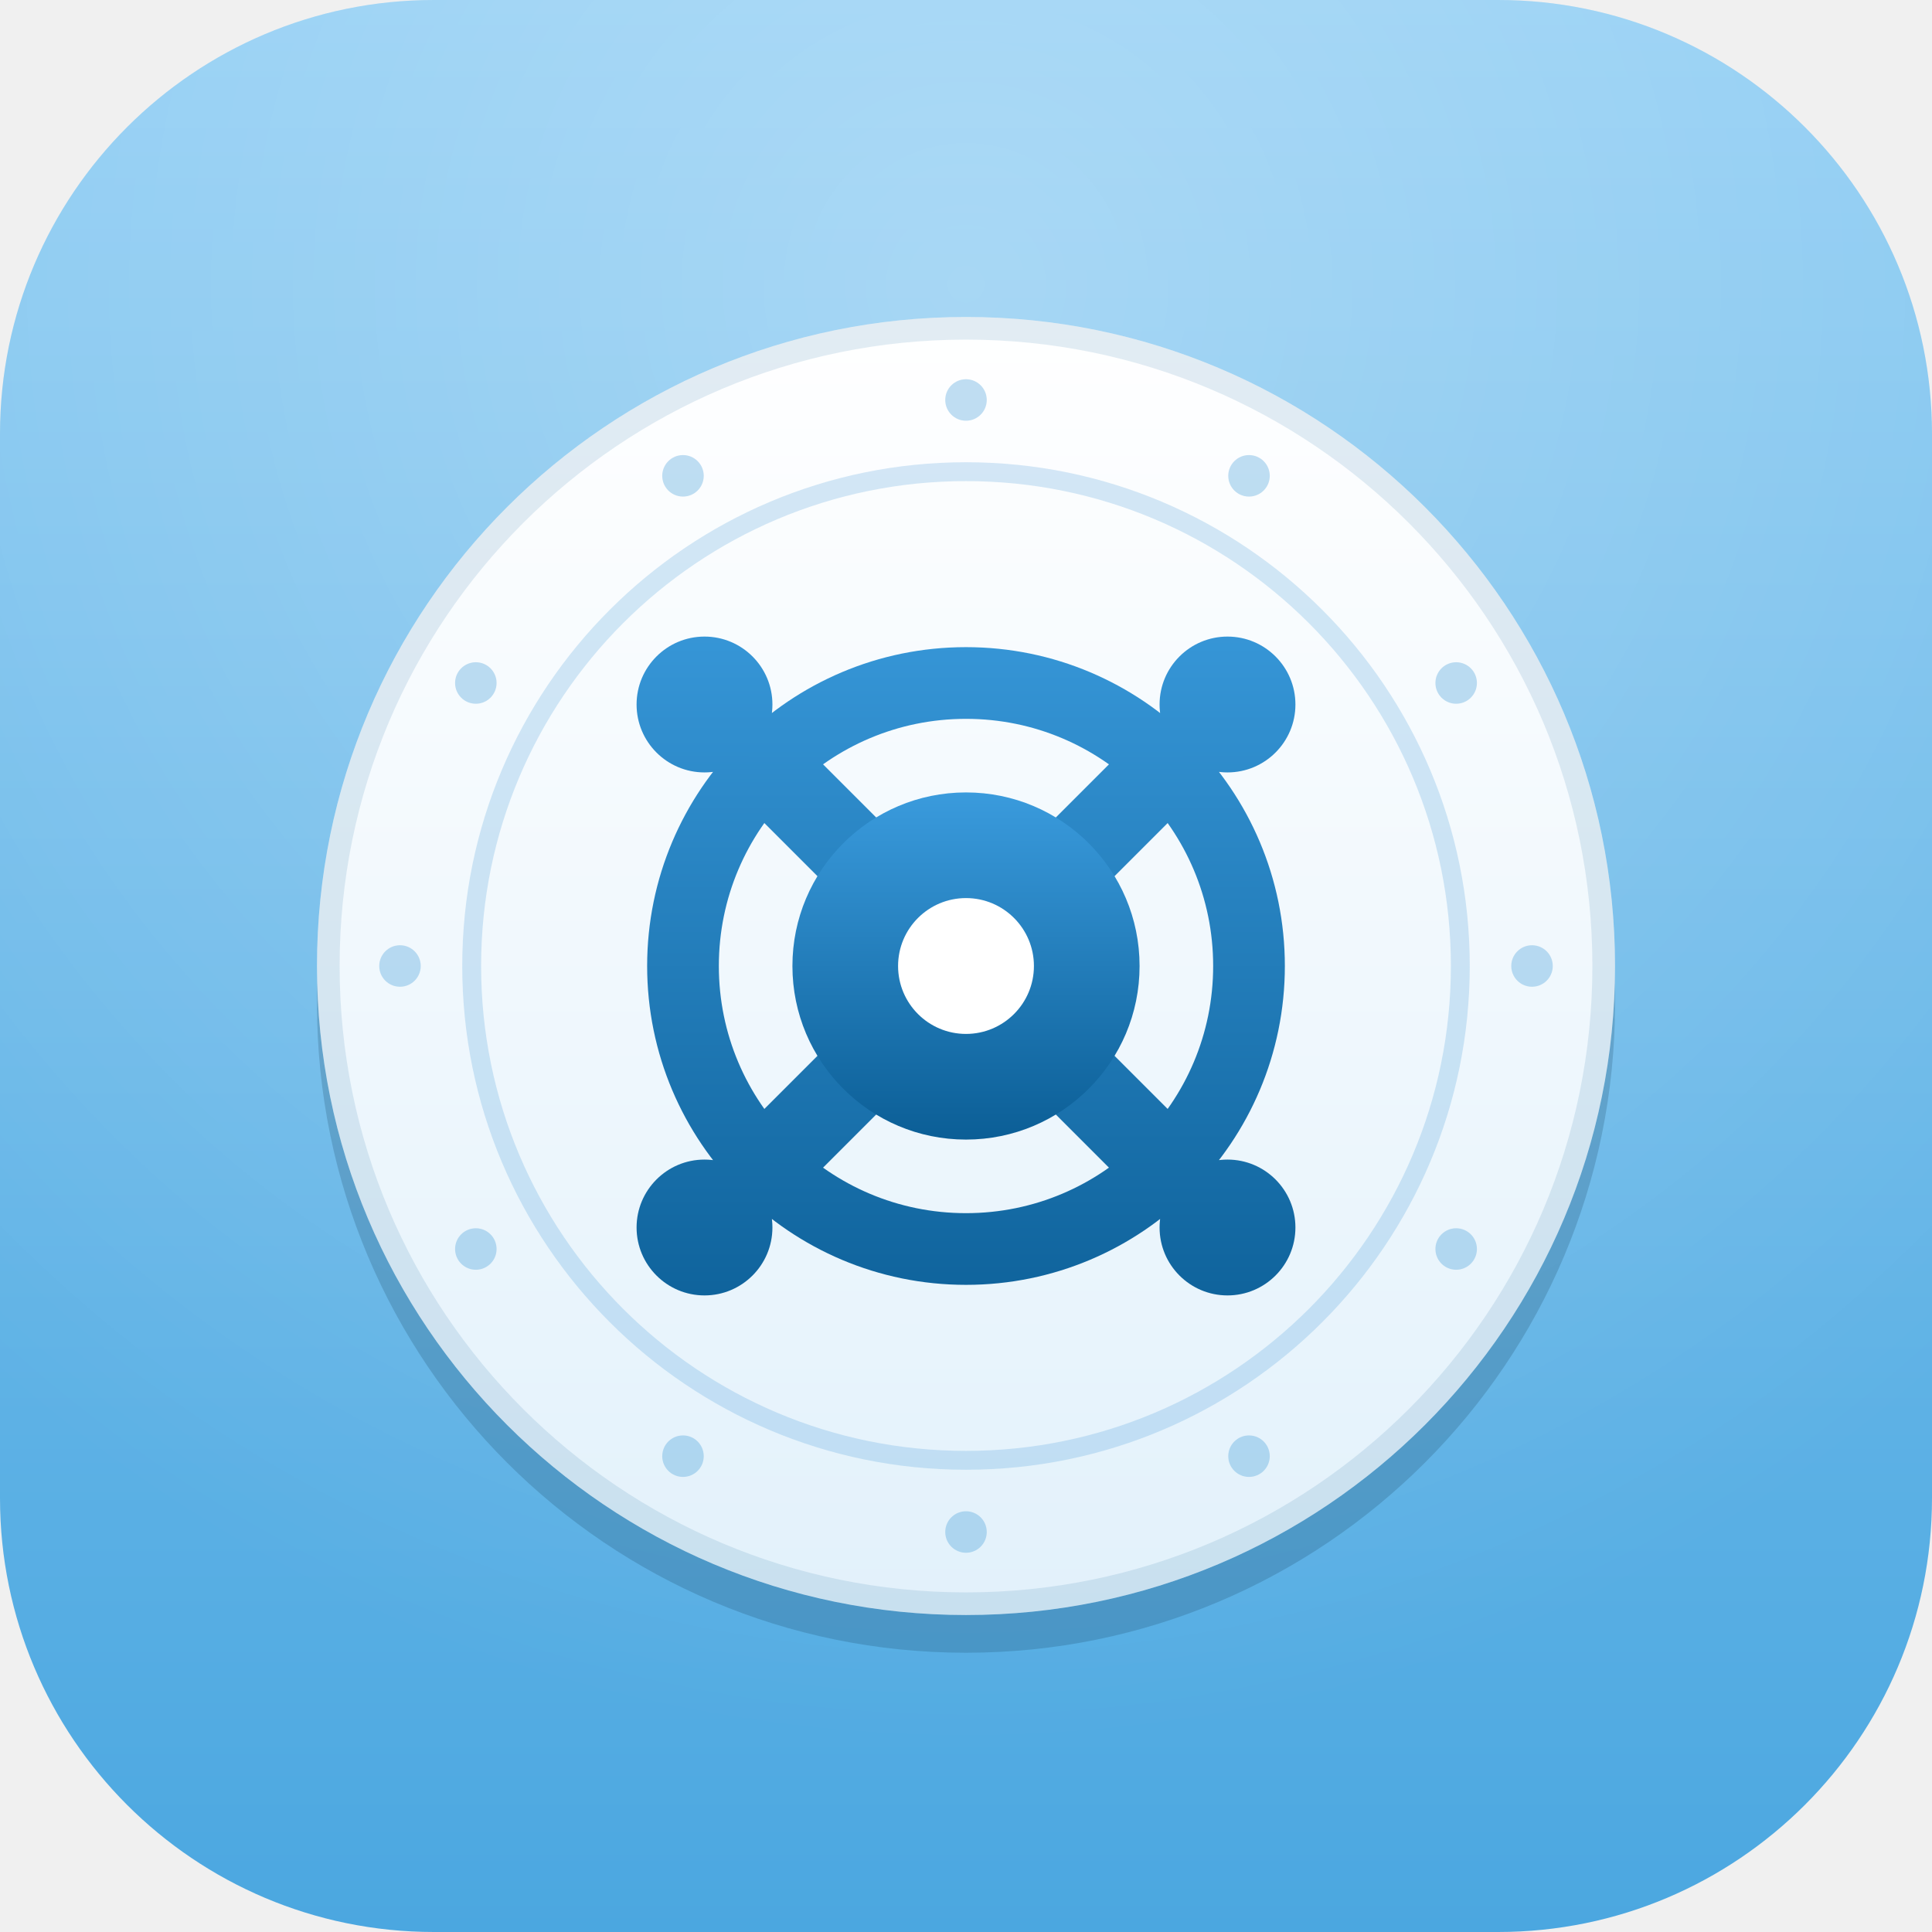
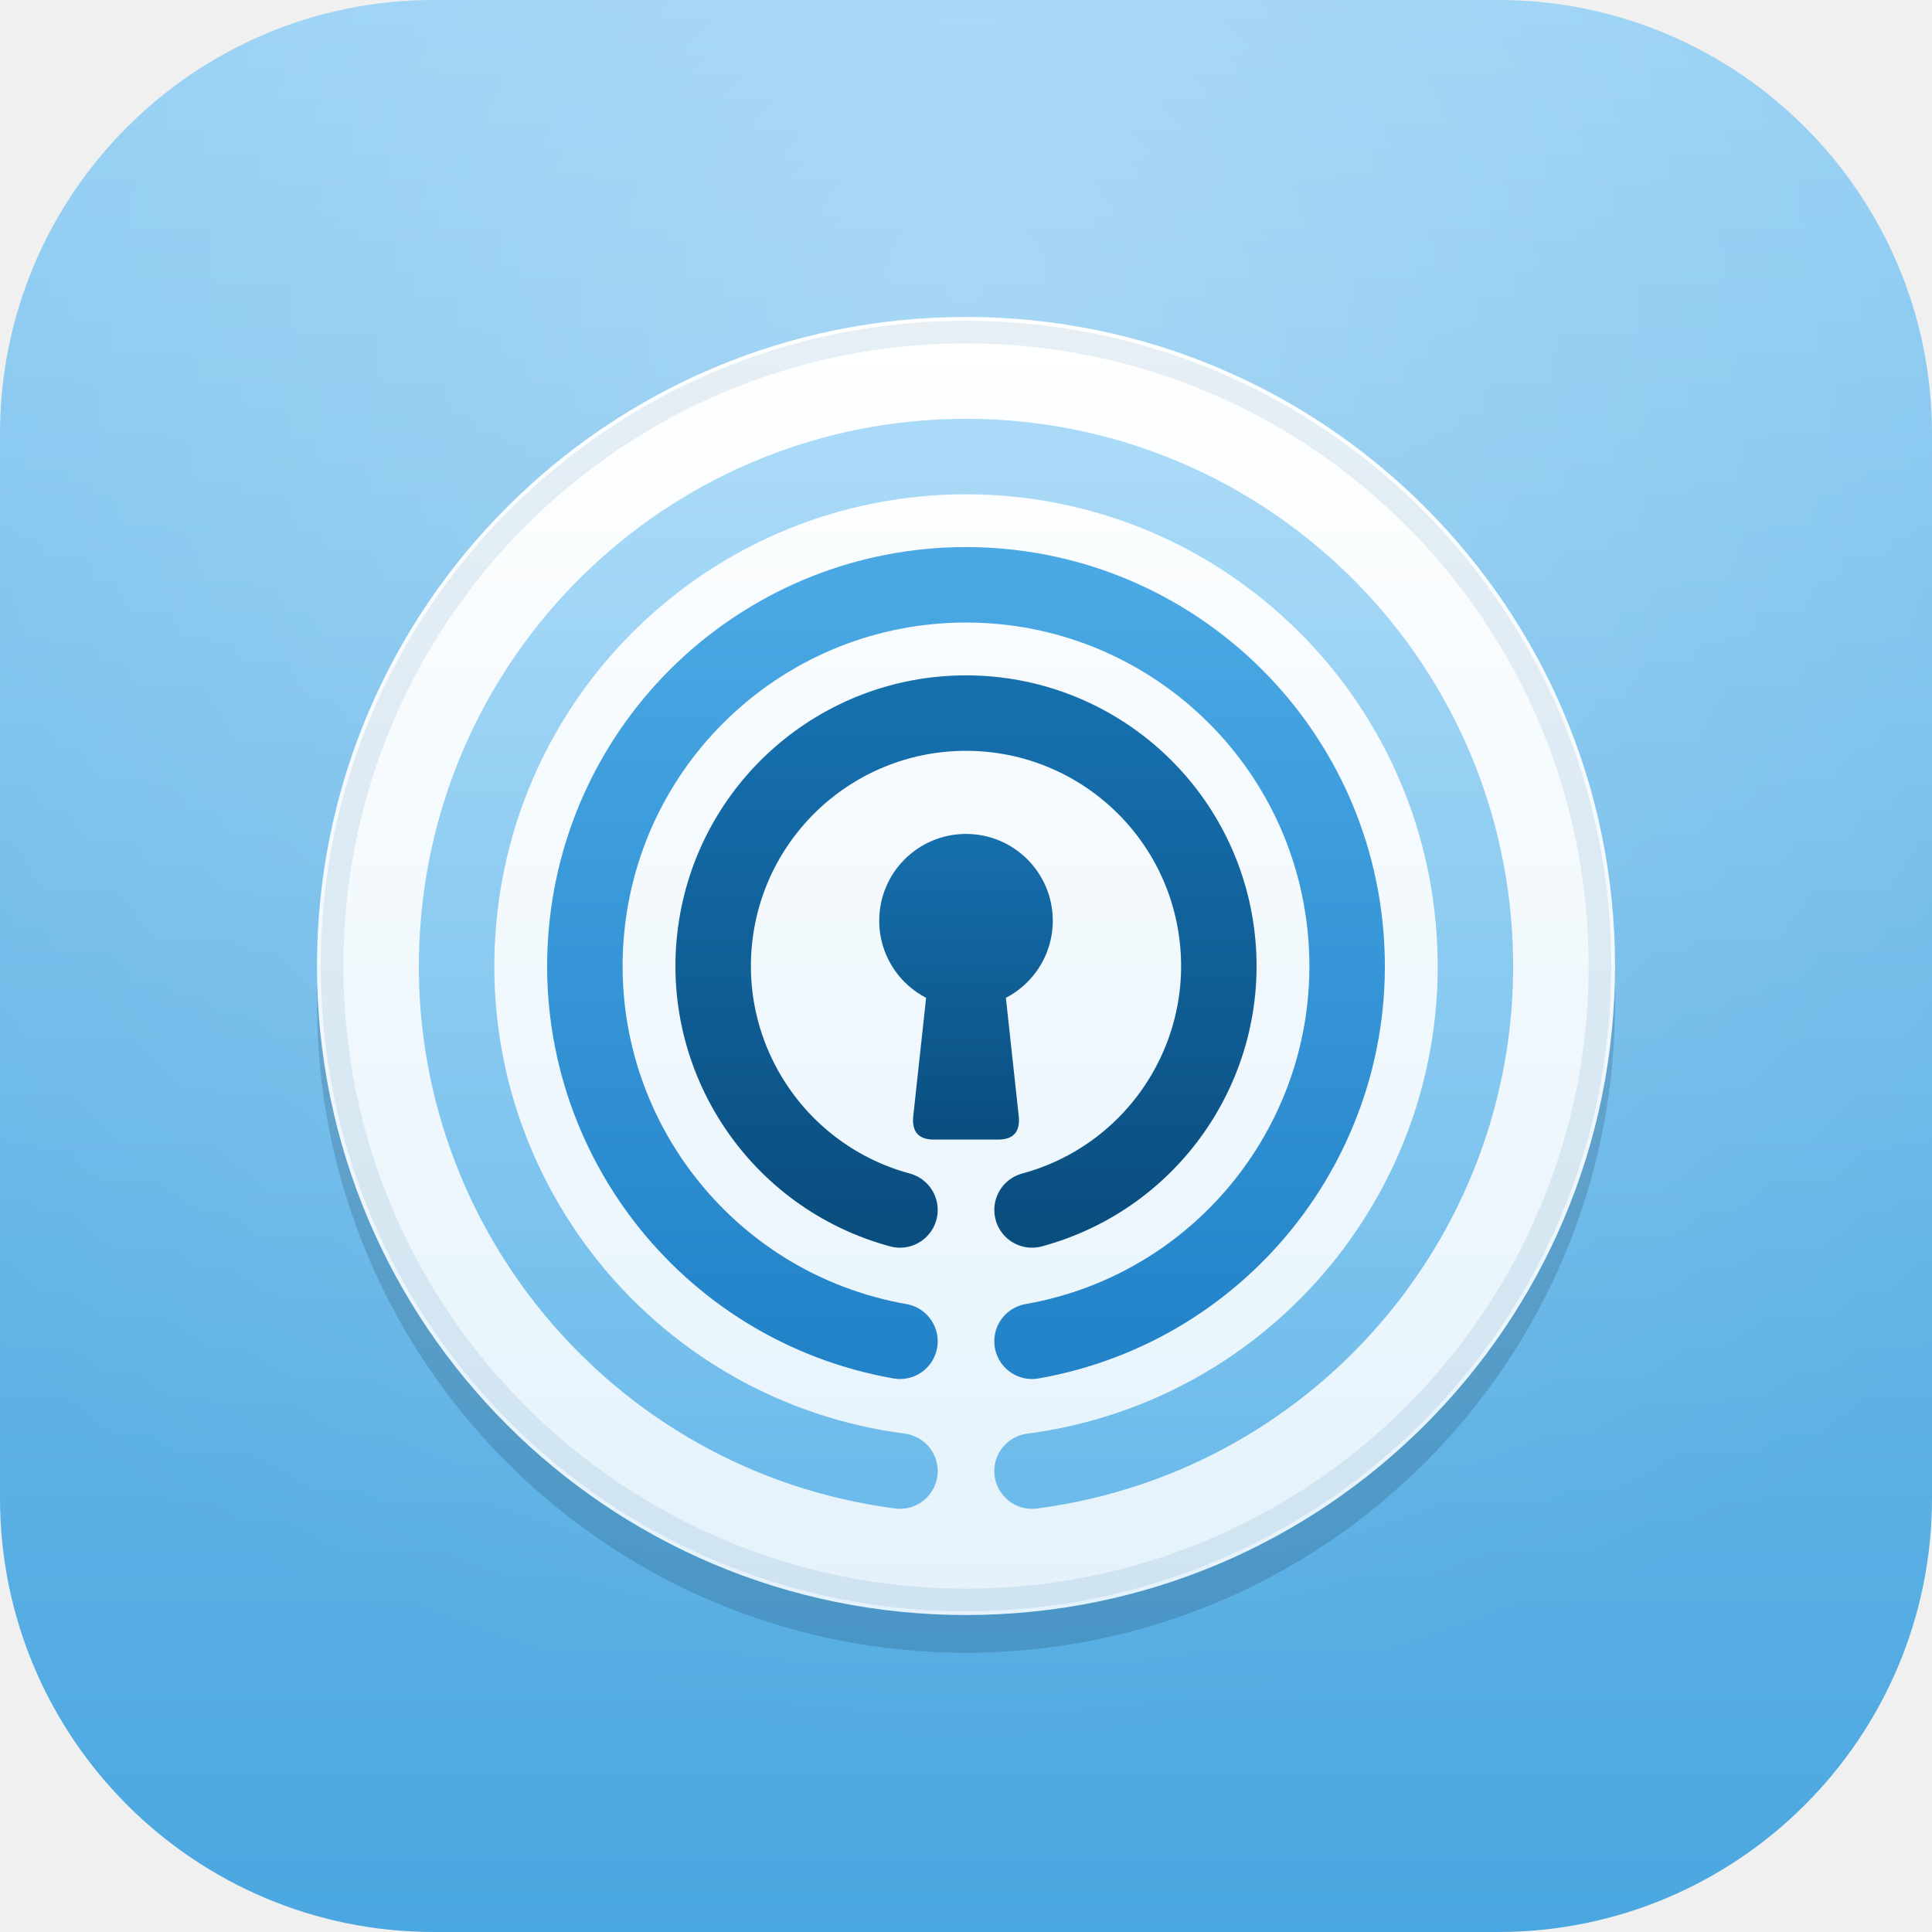
<svg xmlns="http://www.w3.org/2000/svg" viewBox="0 0 1024 1024" width="1024" height="1024">
  <defs>
    <clipPath id="sq">
      <rect width="1024" height="1024" rx="230" />
    </clipPath>
  </defs>
  <g clip-path="url(#sq)">
    <defs>
      <linearGradient id="L0bg" gradientUnits="userSpaceOnUse" x1="0" y1="0" x2="0" y2="1024">
        <stop offset="0" stop-color="#8FCDF3" />
        <stop offset="1" stop-color="#4BA7E0" />
      </linearGradient>
      <radialGradient id="L0hi" cx=".5" cy=".15" r=".75">
        <stop offset="0" stop-color="#FFFFFF" stop-opacity=".28" />
        <stop offset="1" stop-color="#FFFFFF" stop-opacity="0" />
      </radialGradient>
    </defs>
    <rect width="1024" height="1024" fill="url(#L0bg)" />
    <rect width="1024" height="1024" fill="url(#L0hi)" />
    <circle cx="512" cy="532" r="344" fill="#0B2A40" fill-opacity=".18" />
    <defs>
      <linearGradient id="L1d" gradientUnits="userSpaceOnUse" x1="0" y1="168" x2="0" y2="856">
        <stop offset="0" stop-color="#FFFFFF" />
-         <stop offset="1" stop-color="#E2F1FB" />
+         <stop offset="1" stop-color="#E4F2FB" />
      </linearGradient>
    </defs>
    <circle cx="512" cy="512" r="344" fill="url(#L1d)" />
-     <circle cx="512" cy="512" r="338" fill="none" stroke="#0B5E96" stroke-opacity=".12" stroke-width="12" />
-     <circle cx="512" cy="512" r="262" fill="none" stroke="#2E8FD3" stroke-opacity=".20" stroke-width="10" />
-     <circle cx="512.0" cy="212.0" r="11" fill="#2E8FD3" fill-opacity=".30" />
-     <circle cx="662.0" cy="252.2" r="11" fill="#2E8FD3" fill-opacity=".30" />
-     <circle cx="771.8" cy="362.0" r="11" fill="#2E8FD3" fill-opacity=".30" />
-     <circle cx="812.0" cy="512.0" r="11" fill="#2E8FD3" fill-opacity=".30" />
-     <circle cx="771.8" cy="662.0" r="11" fill="#2E8FD3" fill-opacity=".30" />
-     <circle cx="662.0" cy="771.8" r="11" fill="#2E8FD3" fill-opacity=".30" />
-     <circle cx="512.0" cy="812.0" r="11" fill="#2E8FD3" fill-opacity=".30" />
-     <circle cx="362.0" cy="771.8" r="11" fill="#2E8FD3" fill-opacity=".30" />
-     <circle cx="252.2" cy="662.0" r="11" fill="#2E8FD3" fill-opacity=".30" />
-     <circle cx="212.0" cy="512.0" r="11" fill="#2E8FD3" fill-opacity=".30" />
-     <circle cx="252.2" cy="362.0" r="11" fill="#2E8FD3" fill-opacity=".30" />
-     <circle cx="362.0" cy="252.2" r="11" fill="#2E8FD3" fill-opacity=".30" />
+     <circle cx="512" cy="512" r="336" fill="none" stroke="#0B5E96" stroke-opacity=".10" stroke-width="12" />
    <defs>
-       <linearGradient id="L2w" gradientUnits="userSpaceOnUse" x1="0" y1="300" x2="0" y2="724">
-         <stop offset="0" stop-color="#3A9BDD" />
-         <stop offset="1" stop-color="#0B5E96" />
+       <linearGradient id="L2r" gradientUnits="userSpaceOnUse" x1="0" y1="242" x2="0" y2="782">
+         <stop offset="0" stop-color="#A9DAF7" />
+         <stop offset="1" stop-color="#6DBBEB" />
      </linearGradient>
    </defs>
-     <circle cx="512" cy="512" r="150" fill="none" stroke="url(#L2w)" stroke-width="38" />
-     <g stroke="url(#L2w)" stroke-width="44" stroke-linecap="round">
-       <line x1="650.6" y1="650.6" x2="373.4" y2="373.4" />
-       <line x1="373.4" y1="650.6" x2="650.6" y2="373.4" />
-     </g>
-     <circle cx="650.6" cy="650.6" r="36" fill="url(#L2w)" />
-     <circle cx="373.4" cy="650.6" r="36" fill="url(#L2w)" />
-     <circle cx="373.4" cy="373.4" r="36" fill="url(#L2w)" />
-     <circle cx="650.6" cy="373.4" r="36" fill="url(#L2w)" />
+     <path d="M477.0 779.7 A270 270 0 1 1 547.0 779.7" fill="none" stroke-width="40" stroke-linecap="round" stroke="url(#L2r)" />
    <defs>
-       <linearGradient id="L3h" gradientUnits="userSpaceOnUse" x1="0" y1="420" x2="0" y2="604">
-         <stop offset="0" stop-color="#3A9BDD" />
-         <stop offset="1" stop-color="#0B5E96" />
+       <linearGradient id="L3r" gradientUnits="userSpaceOnUse" x1="0" y1="310" x2="0" y2="714">
+         <stop offset="0" stop-color="#4AA8E4" />
+         <stop offset="1" stop-color="#2283C9" />
      </linearGradient>
    </defs>
-     <circle cx="512" cy="512" r="92" fill="url(#L3h)" />
-     <circle cx="512" cy="512" r="36" fill="#FFFFFF" />
+     <path d="M477.0 710.9 A202 202 0 1 1 547.0 710.9" fill="none" stroke-width="40" stroke-linecap="round" stroke="url(#L3r)" />
+     <defs>
+       <linearGradient id="L4r" gradientUnits="userSpaceOnUse" x1="0" y1="378" x2="0" y2="646">
+         <stop offset="0" stop-color="#1670AE" />
+         <stop offset="1" stop-color="#0A4E80" />
+       </linearGradient>
+     </defs>
+     <path d="M477.0 641.3 A134 134 0 1 1 547.0 641.3" fill="none" stroke-width="40" stroke-linecap="round" stroke="url(#L4r)" />
+     <defs>
+       <linearGradient id="L5h" gradientUnits="userSpaceOnUse" x1="0" y1="440" x2="0" y2="600">
+         <stop offset="0" stop-color="#1670AE" />
+         <stop offset="1" stop-color="#0A4E80" />
+       </linearGradient>
+     </defs>
+     <circle cx="512" cy="488" r="46" fill="url(#L5h)" />
+     <path d="M494 500 L530 500 L540 592 Q541 604 529 604 L495 604 Q483 604 484 592 Z" fill="url(#L5h)" />
  </g>
</svg>
